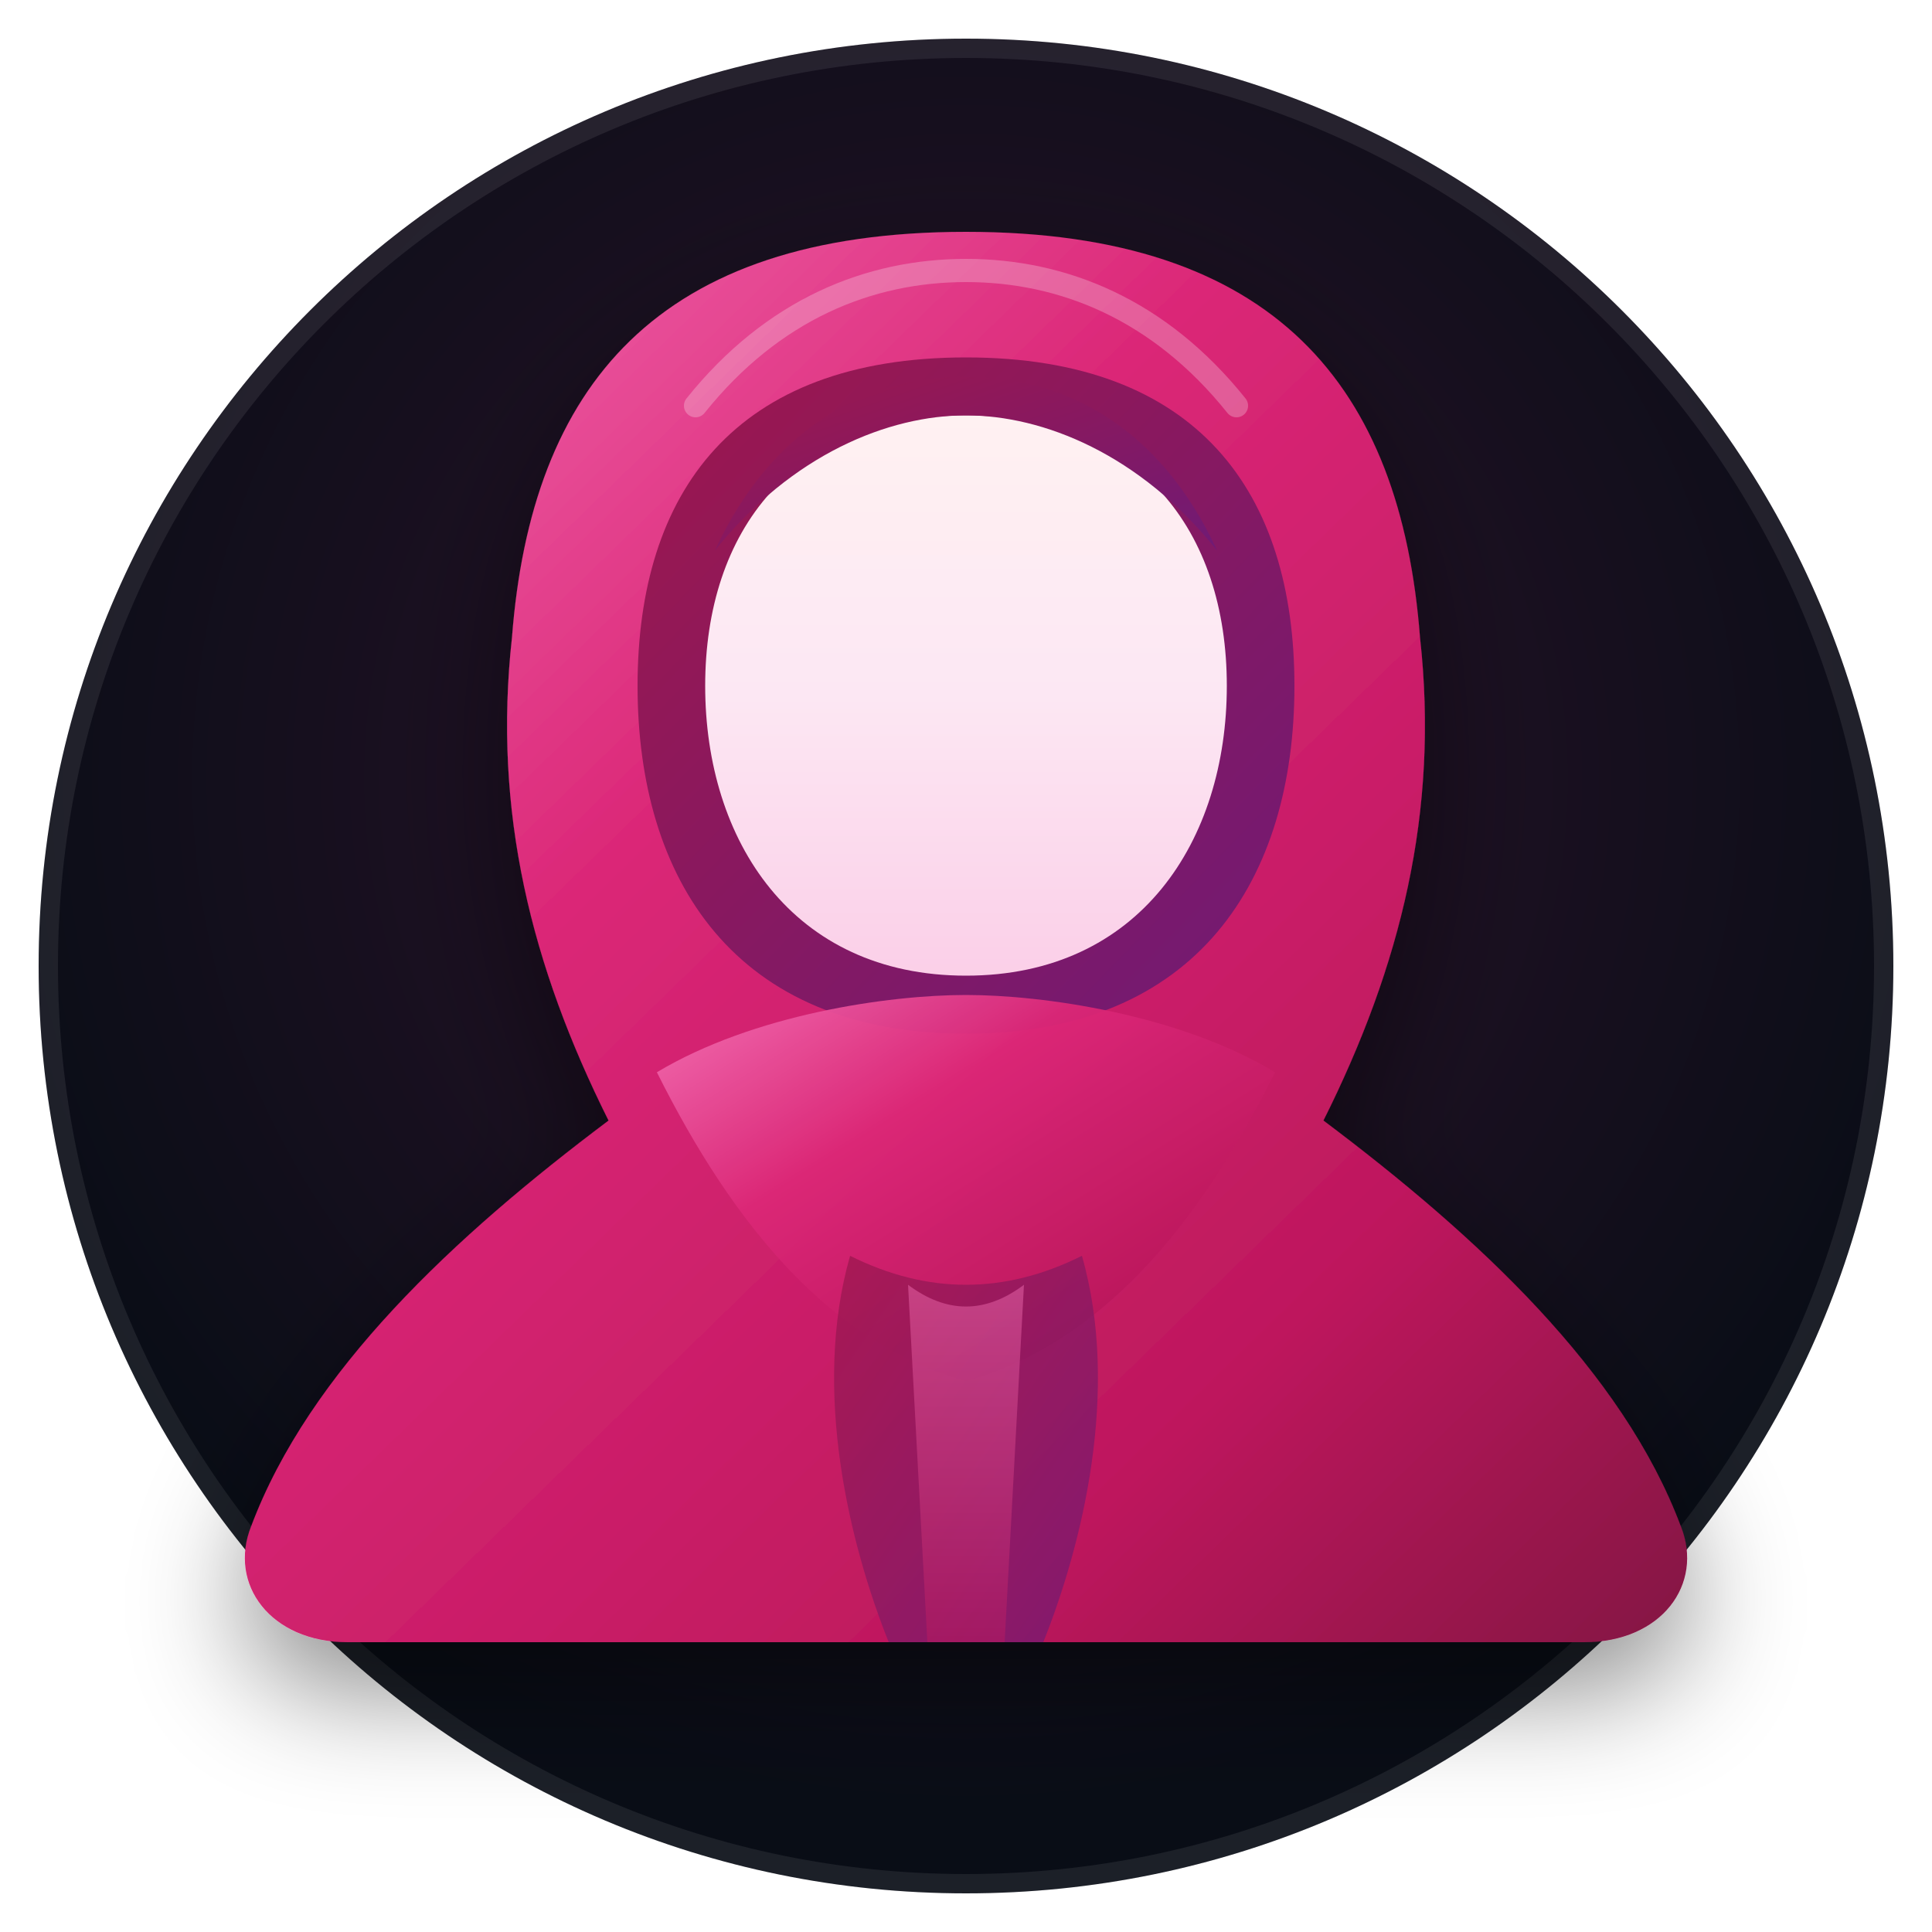
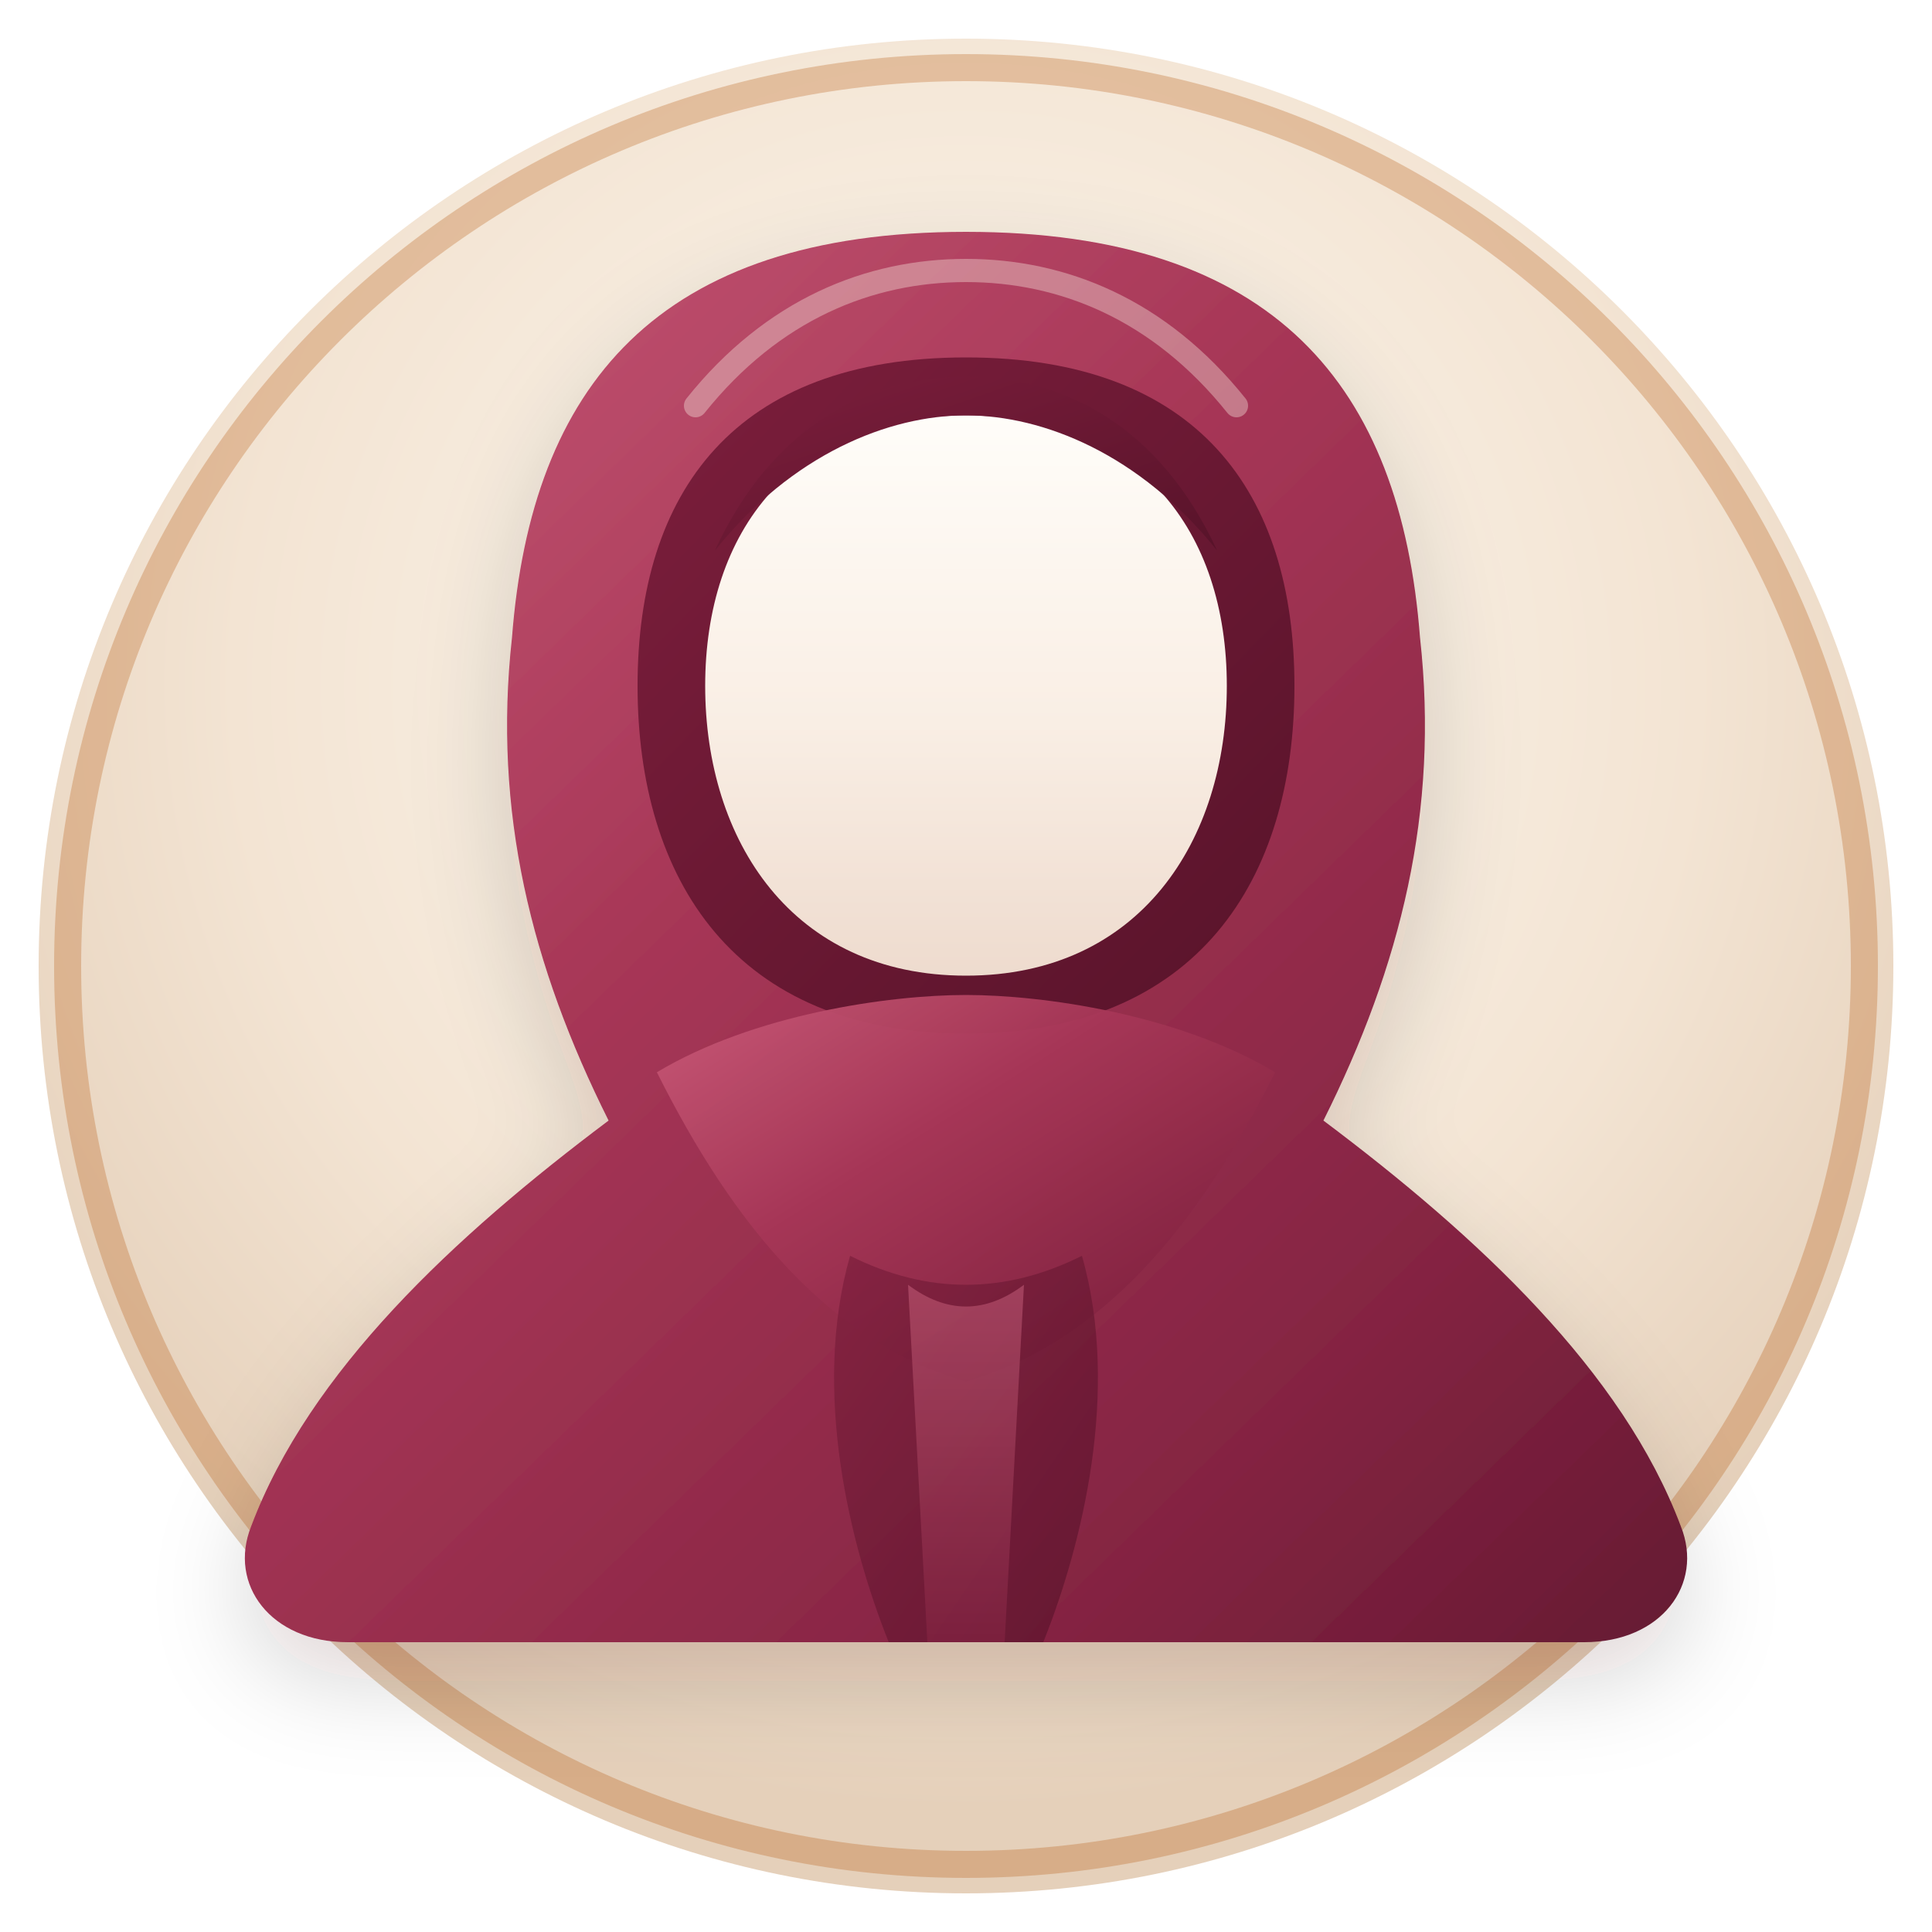
<svg xmlns="http://www.w3.org/2000/svg" viewBox="0 0 100 100" class="w-full h-full select-none pointer-events-none">
  <defs>
-     <radialGradient id="femaleBgGlow" cx="50%" cy="40%" r="55%">
-       <stop offset="0%" stop-color="#2d132c" />
-       <stop offset="100%" stop-color="#090d16" />
+     <radialGradient id="femaleBgGlow" cx="50%" cy="35%" r="60%">
+       <stop offset="0%" stop-color="#fdf9f1" />
+       <stop offset="65%" stop-color="#f3e4d3" />
+       <stop offset="100%" stop-color="#e5d0ba" />
    </radialGradient>
    <linearGradient id="hijabOuterGrad" x1="0%" y1="0%" x2="100%" y2="100%">
-       <stop offset="0%" stop-color="#f472b6" />
-       <stop offset="35%" stop-color="#db2777" />
-       <stop offset="75%" stop-color="#be185d" />
-       <stop offset="100%" stop-color="#831843" />
+       <stop offset="0%" stop-color="#c95b78" />
+       <stop offset="40%" stop-color="#a63656" />
+       <stop offset="78%" stop-color="#842442" />
+       <stop offset="100%" stop-color="#651932" />
    </linearGradient>
    <linearGradient id="hijabBandGrad" x1="0%" y1="0%" x2="100%" y2="100%">
-       <stop offset="0%" stop-color="#9d174d" />
-       <stop offset="100%" stop-color="#701a75" />
+       <stop offset="0%" stop-color="#7c1e3c" />
+       <stop offset="100%" stop-color="#58132a" />
    </linearGradient>
    <linearGradient id="femaleFaceGrad" x1="0%" y1="0%" x2="0%" y2="100%">
-       <stop offset="0%" stop-color="#fff1f2" />
-       <stop offset="50%" stop-color="#fce7f3" />
-       <stop offset="100%" stop-color="#fbcfe8" />
+       <stop offset="0%" stop-color="#fffdf9" />
+       <stop offset="55%" stop-color="#f9eee4" />
+       <stop offset="100%" stop-color="#eedbce" />
    </linearGradient>
    <linearGradient id="hijabFoldGrad" x1="0%" y1="0%" x2="0%" y2="100%">
-       <stop offset="0%" stop-color="#f472b6" />
-       <stop offset="100%" stop-color="#be185d" />
+       <stop offset="0%" stop-color="#d46b86" />
+       <stop offset="100%" stop-color="#8e2847" />
    </linearGradient>
    <filter id="femaleSilhouetteShadow" x="-20%" y="-20%" width="140%" height="140%">
-       <feDropShadow dx="0" dy="2.5" stdDeviation="3" flood-color="#000000" flood-opacity="0.45" />
+       <feDropShadow dx="0" dy="2" stdDeviation="2.5" flood-color="#361c0c" flood-opacity="0.16" />
    </filter>
  </defs>
  <circle cx="50" cy="50" r="48" fill="url(#femaleBgGlow)" />
-   <circle cx="50" cy="50" r="47.5" fill="none" stroke="rgba(255,255,255,0.08)" stroke-width="1" />
+   <circle cx="50" cy="50" r="46.5" fill="none" stroke="rgba(180, 83, 9, 0.28)" stroke-width="1.4" />
  <path d="M50 12 C34 12 27.5 20 26.5 33 C25.5 42 27.5 50 31.5 58 C23.5 64 16 71 13 79 C11.8 82 14 85 18 85 L82 85 C86 85 88.2 82 87 79 C84 71 76.5 64 68.5 58 C72.5 50 74.5 42 73.5 33 C72.5 20 66 12 50 12 Z" fill="url(#hijabOuterGrad)" filter="url(#femaleSilhouetteShadow)" />
  <path d="M50 18.5 C38 18.5 33 25.5 33 35.5 C33 45.5 38 53.5 50 53.5 C62 53.5 67 45.5 67 35.5 C67 25.5 62 18.5 50 18.5 Z" fill="url(#hijabBandGrad)" />
  <path d="M50 21.5 C41 21.5 36.5 27.5 36.5 35.5 C36.5 43.5 41 50.5 50 50.5 C59 50.5 63.5 43.5 63.5 35.5 C63.5 27.5 59 21.5 50 21.5 Z" fill="url(#femaleFaceGrad)" />
  <path d="M37 28.5 C40 22 45 19.5 50 19.5 C55 19.5 60 22 63 28.5 C59 23.5 54 21.5 50 21.5 C46 21.5 41 23.5 37 28.5 Z" fill="url(#hijabBandGrad)" />
  <path d="M34 55.5 C39 52.5 46 51.5 50 51.5 C54 51.5 61 52.5 66 55.5 C62 63.5 57 69.5 50 71.5 C43 69.5 38 63.5 34 55.5 Z" fill="url(#hijabOuterGrad)" opacity="0.95" />
-   <path d="M44 65 C48 67 52 67 56 65 C58 72 56 80 54 85 L46 85 C44 80 42 72 44 65 Z" fill="url(#hijabBandGrad)" opacity="0.75" />
+   <path d="M44 65 C48 67 52 67 56 65 C58 72 56 80 54 85 L46 85 C44 80 42 72 44 65 Z" fill="url(#hijabBandGrad)" opacity="0.7" />
  <path d="M47 66.5 C49 68 51 68 53 66.5 L52 85 L48 85 Z" fill="url(#hijabFoldGrad)" opacity="0.45" />
-   <path d="M36 21 C40 16 45 14 50 14 C55 14 60 16 64 21" stroke="rgba(255, 255, 255, 0.25)" stroke-width="1.2" stroke-linecap="round" fill="none" />
+   <path d="M36 21 C40 16 45 14 50 14 C55 14 60 16 64 21" stroke="rgba(255, 248, 235, 0.35)" stroke-width="1.2" stroke-linecap="round" fill="none" />
</svg>
